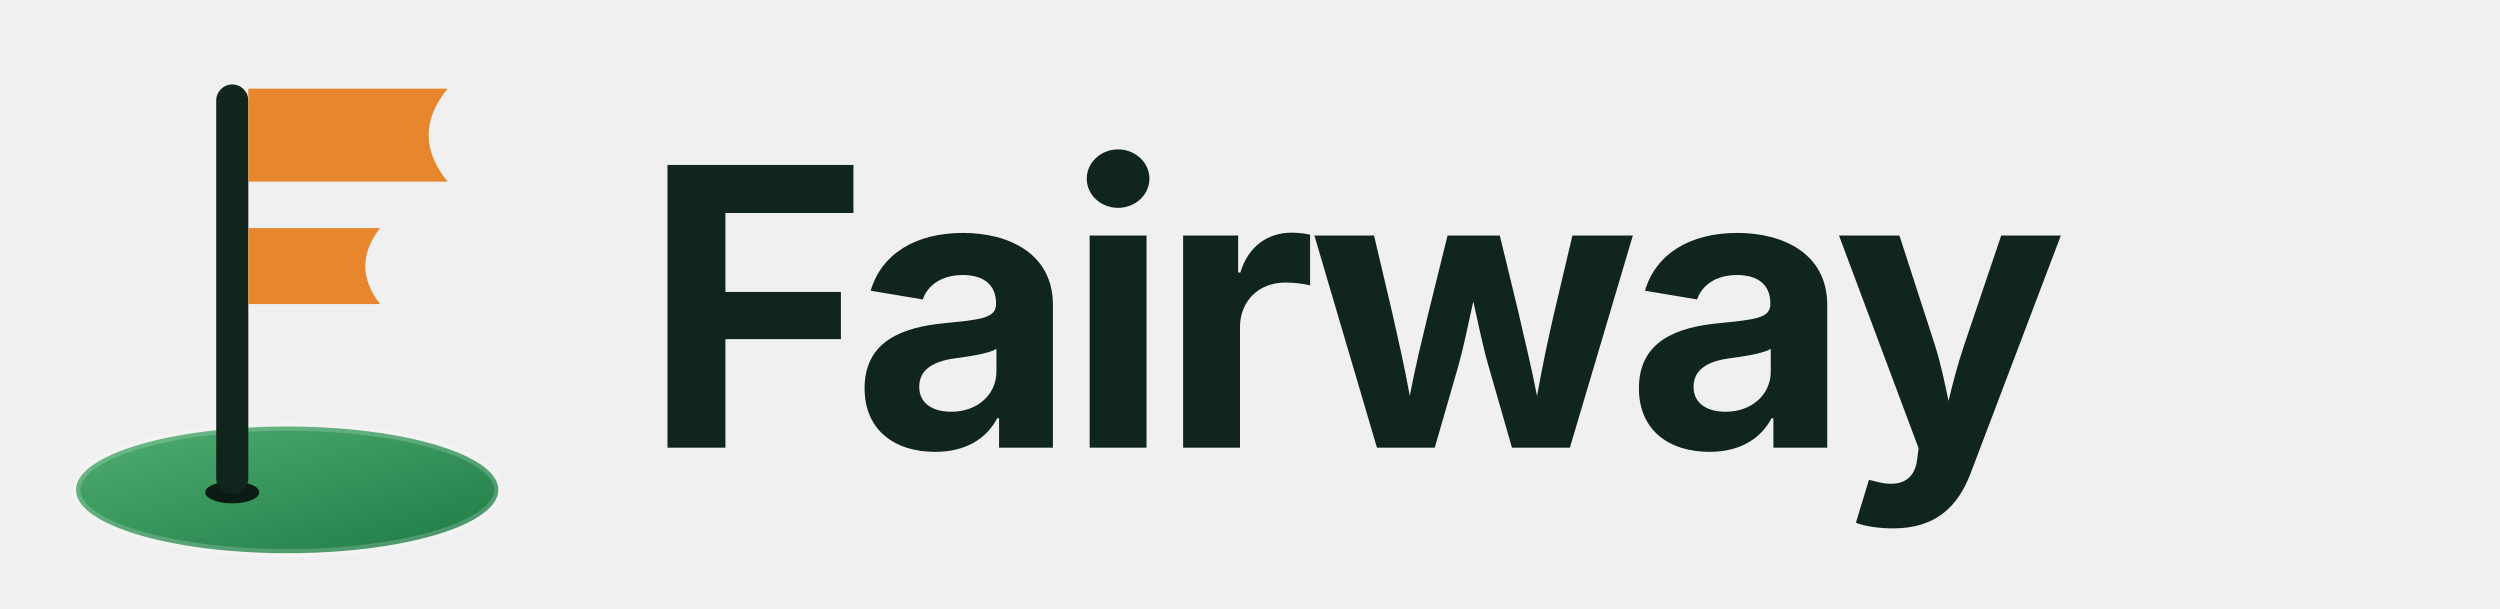
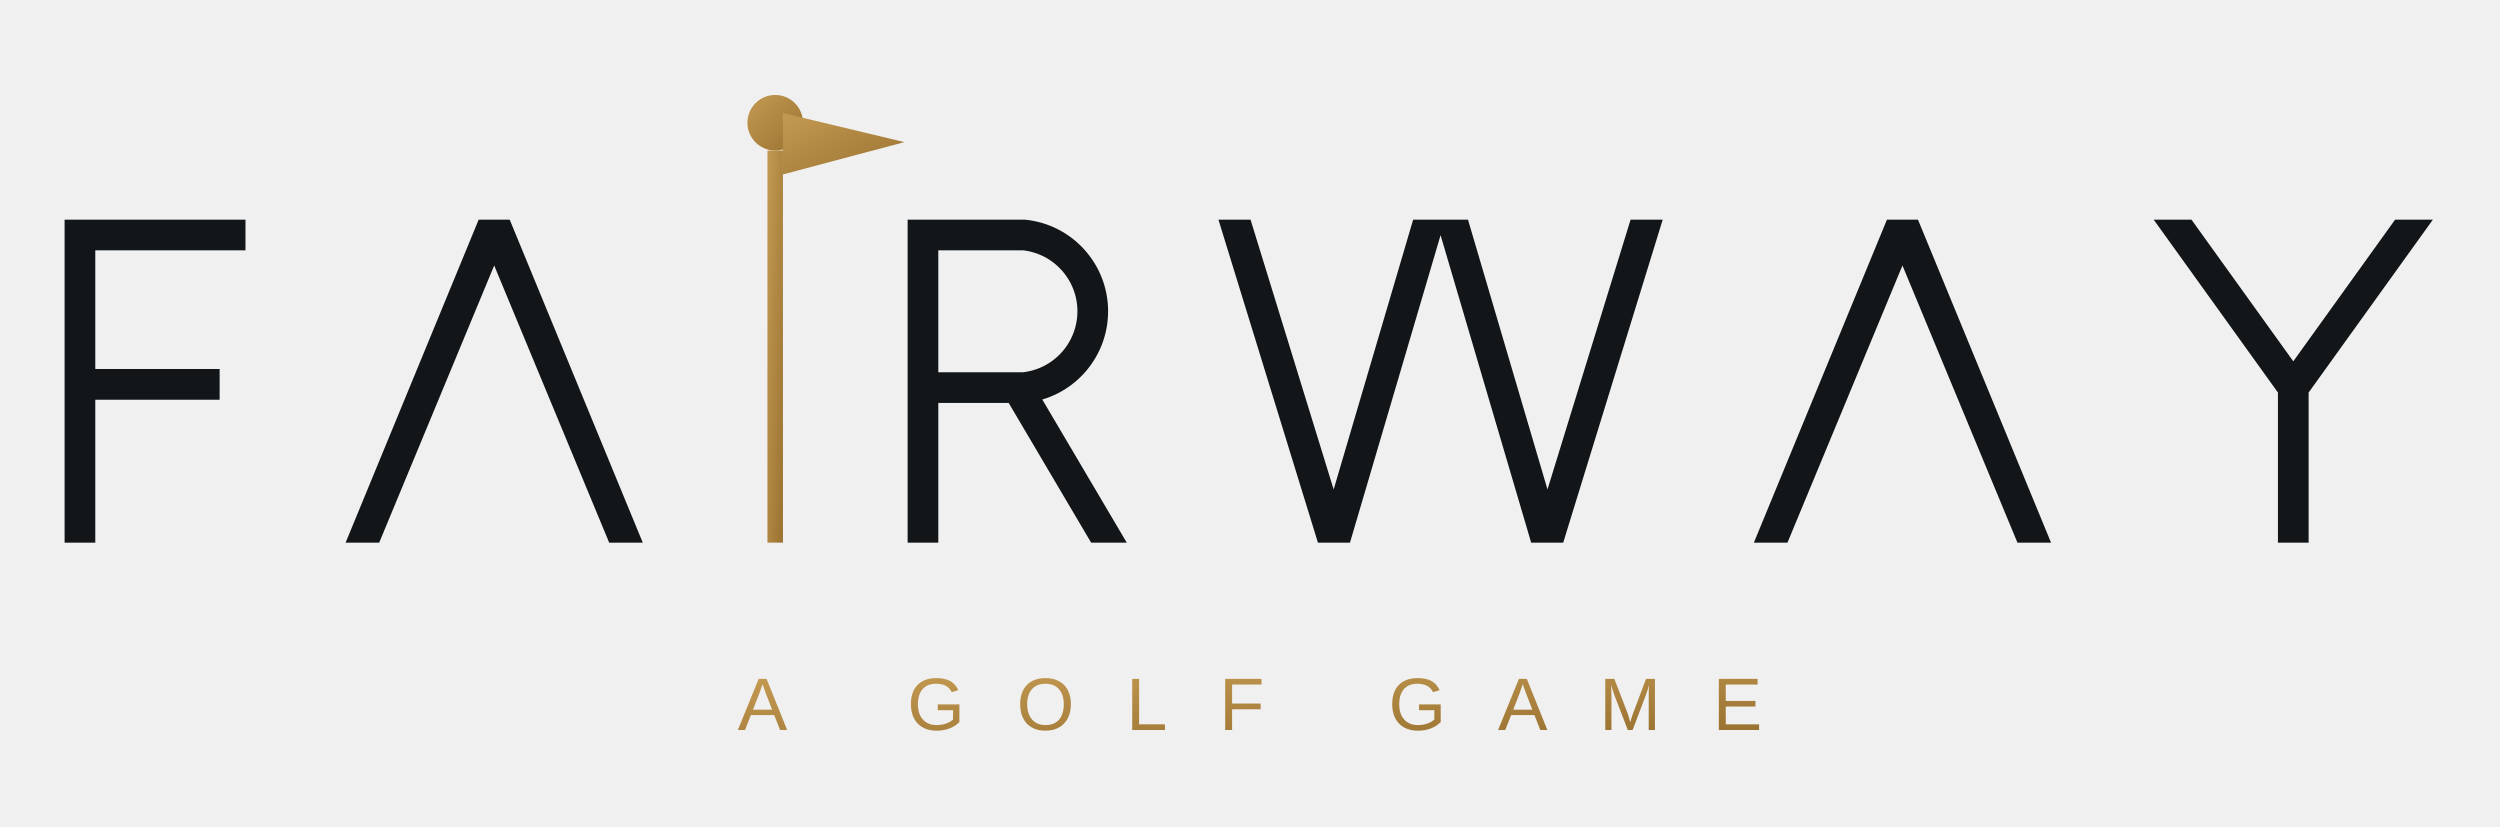
- <svg xmlns="http://www.w3.org/2000/svg" viewBox="0 0 296 72" role="img" aria-label="Fairway">
+ <svg xmlns="http://www.w3.org/2000/svg" viewBox="-20 -68 774 256" role="img" aria-label="Fairway · A GOLF GAME">
  <defs>
-     <linearGradient id="gr" x1="0" y1="0" x2="1" y2="1">
-       <stop offset="0" stop-color="#4fae70" />
-       <stop offset="1" stop-color="#1f7a46" />
+     <clipPath id="fll-band" clipPathUnits="userSpaceOnUse">
+       <rect x="-40" y="0" width="814" height="100" />
+     </clipPath>
+     <linearGradient id="fll-gold" x1="0" y1="0" x2="1" y2="1">
+       <stop offset="0" stop-color="#c49a52" />
+       <stop offset="1" stop-color="#9a7231" />
    </linearGradient>
  </defs>
-   <g transform="translate(2 4)">
-     <ellipse cx="32" cy="54" rx="25" ry="7.5" fill="url(#gr)" />
-     <ellipse cx="32" cy="54" rx="25" ry="7.5" fill="none" stroke="#ffffff" stroke-opacity="0.18" stroke-width="1" />
-     <ellipse cx="25.5" cy="54.3" rx="3.2" ry="1.3" fill="#0b1a13" />
-     <rect x="23.6" y="6" width="3.8" height="48.5" rx="1.9" fill="#10261d" />
-     <path d="M27.4 6.5 H 51 Q 46.5 12 51 17.5 H 27.4 Z" fill="#e8862e" />
-     <path d="M27.4 23 H 43 Q 39.5 27.5 43 32 H 27.4 Z" fill="#e8862e" />
-   </g>
-   <text x="76" y="53" fill="#10261d" font-family="'SF Pro Display', -apple-system, 'Inter', 'Helvetica Neue', Arial, sans-serif" font-size="46" font-weight="700" letter-spacing="-1.4">Fairway</text>
+   <path transform="translate(0 0)" d="M4.75 -20 V120 M0 4.75 H56 M0 51 H48" fill="none" stroke="#121619" stroke-width="9.5" stroke-linejoin="miter" stroke-miterlimit="10" clip-path="url(#fll-band)" />
+   <path transform="translate(87 0)" d="M0 100 L41.2 0 H50.8 L92 100 H81.6 L46 14.2 L10.4 100 Z" fill="#121619" />
+   <path transform="translate(261 0)" d="M4.75 -20 V120 M0 4.75 H36 A23.75 23.75 0 0 1 36 52 H0 M34 52 L70 113" fill="none" stroke="#121619" stroke-width="9.5" stroke-linejoin="miter" stroke-miterlimit="10" clip-path="url(#fll-band)" />
+   <path transform="translate(360 0)" d="M-1.5 -12 L33 100 L66 -12 L99 100 L133.5 -12" fill="none" stroke="#121619" stroke-width="9.5" stroke-linejoin="miter" stroke-miterlimit="10" clip-path="url(#fll-band)" />
+   <path transform="translate(523 0)" d="M0 100 L41.2 0 H50.8 L92 100 H81.6 L46 14.2 L10.4 100 Z" fill="#121619" />
+   <path transform="translate(646 0)" d="M-2 -12 L44 52 L90 -12 M44 52 V120" fill="none" stroke="#121619" stroke-width="9.5" stroke-linejoin="miter" stroke-miterlimit="10" clip-path="url(#fll-band)" />
+   <rect x="217.6" y="-21.4" width="4.8" height="121.4" fill="url(#fll-gold)" />
+   <circle cx="220" cy="-30" r="8.6" fill="url(#fll-gold)" />
+   <path d="M222.4 -33 L260 -24 L222.4 -14 Z" fill="url(#fll-gold)" />
+   <text x="367" y="158" text-anchor="middle" fill="url(#fll-gold)" font-family="'Avenir Next', 'Futura', 'Montserrat', 'Helvetica Neue', Arial, sans-serif" font-size="23" font-weight="500" letter-spacing="16">A GOLF GAME</text>
</svg>
